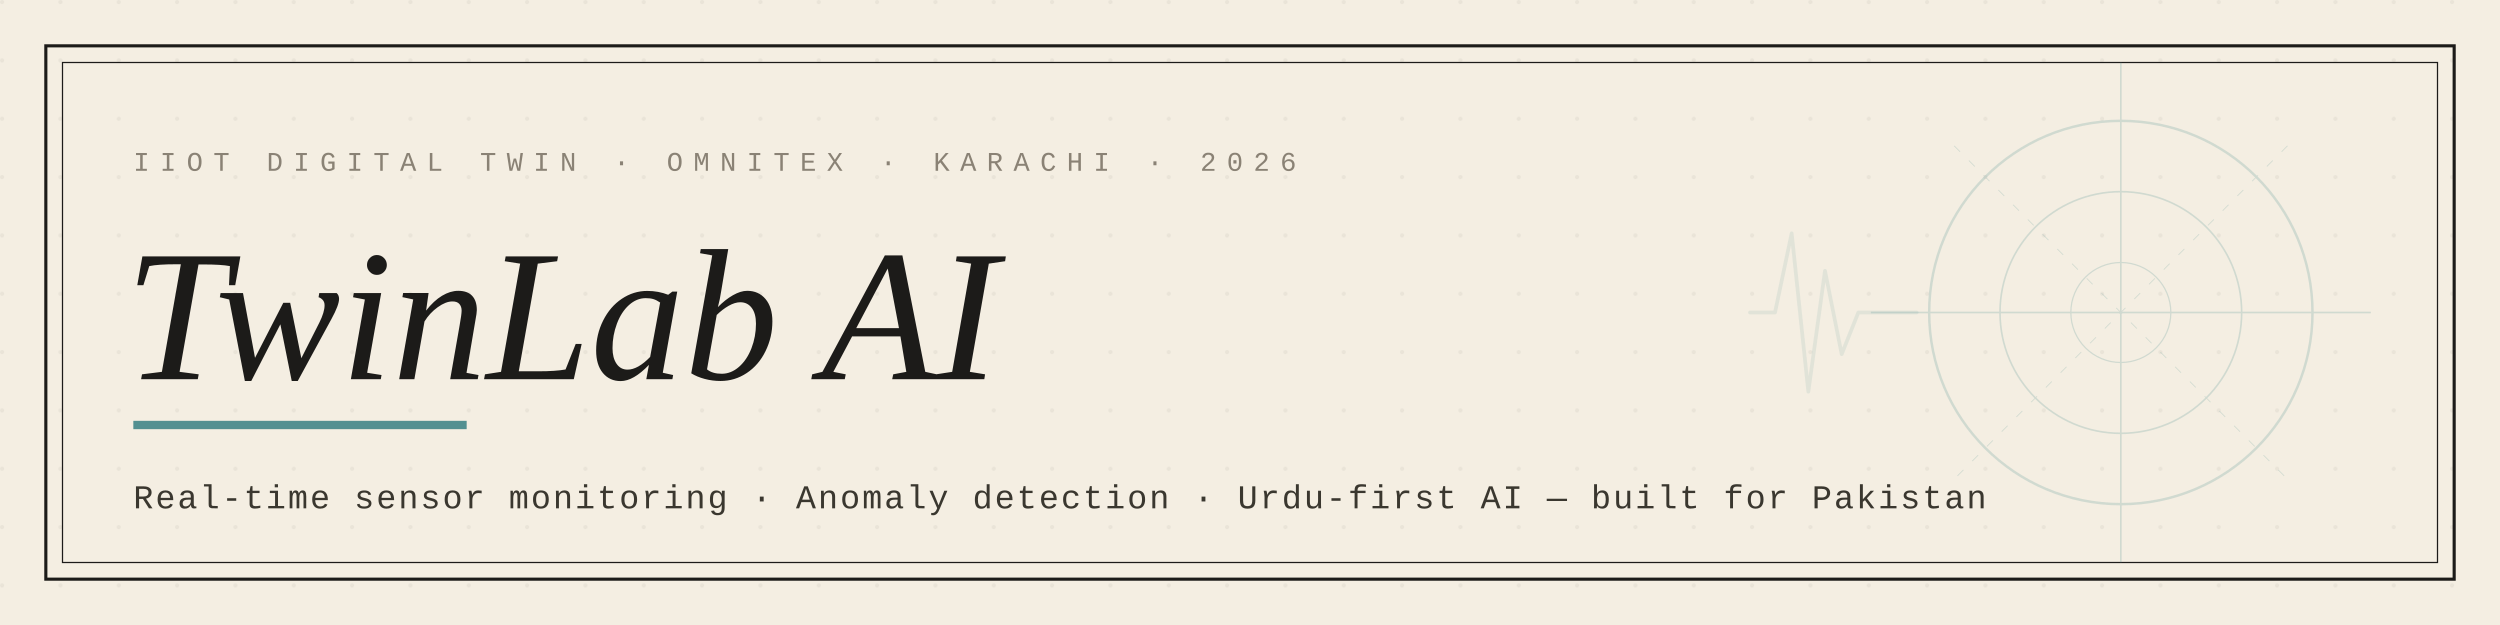
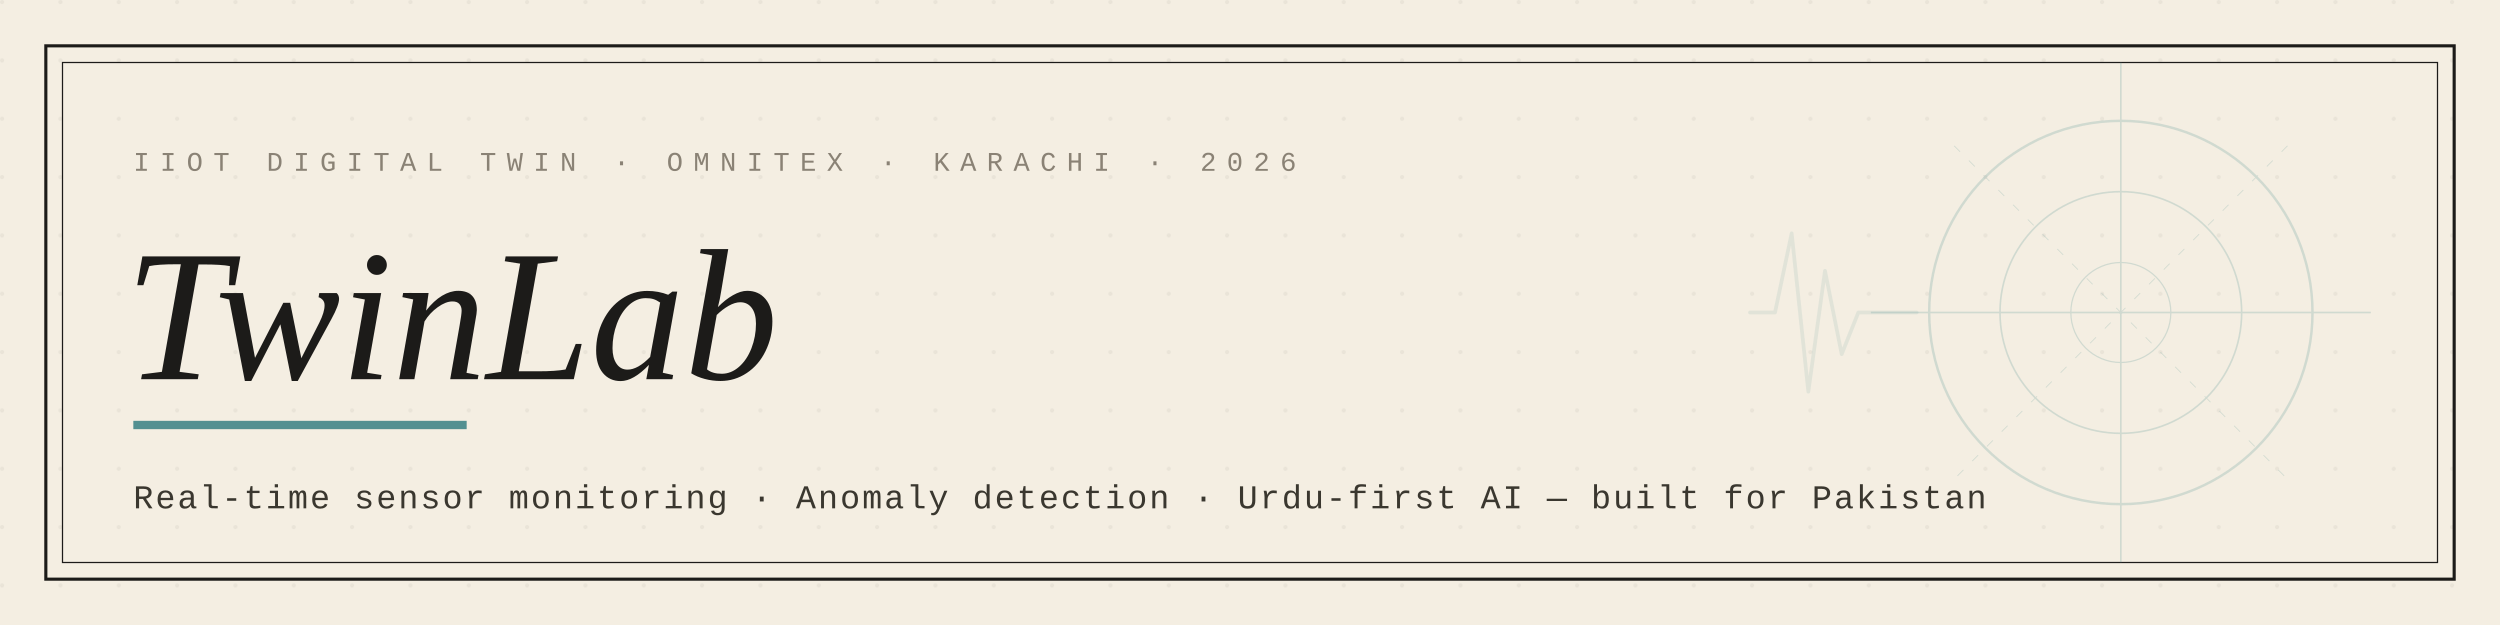
- <svg xmlns="http://www.w3.org/2000/svg" viewBox="0 0 1200 300" role="img" aria-label="TwinLab AI — Industrial IoT Digital Twin Platform">
+ <svg xmlns="http://www.w3.org/2000/svg" viewBox="0 0 1200 300" role="img" aria-label="TwinLab — Industrial IoT Digital Twin Platform">
  <defs>
    <pattern id="grid" width="28" height="28" patternUnits="userSpaceOnUse">
      <circle cx="1" cy="1" r="1" fill="#1C1B19" opacity="0.05" />
    </pattern>
  </defs>
  <rect width="1200" height="300" fill="#F4EEE2" />
  <rect width="1200" height="300" fill="url(#grid)" />
  <rect x="22" y="22" width="1156" height="256" fill="none" stroke="#1C1B19" stroke-width="1.5" />
  <rect x="30" y="30" width="1140" height="240" fill="none" stroke="#1C1B19" stroke-width="0.6" />
  <g transform="translate(1018,150)" stroke="#539091" fill="none" opacity="0.22">
    <circle r="92" stroke-width="1.2" />
    <circle r="58" stroke-width="0.8" />
    <circle r="24" stroke-width="0.6" />
    <line x1="-120" y1="0" x2="120" y2="0" stroke-width="0.8" />
    <line x1="0" y1="-120" x2="0" y2="120" stroke-width="0.8" />
    <line x1="-80" y1="-80" x2="80" y2="80" stroke-width="0.4" stroke-dasharray="4,6" />
    <line x1="80" y1="-80" x2="-80" y2="80" stroke-width="0.4" stroke-dasharray="4,6" />
  </g>
  <g transform="translate(880,150)" stroke="#539091" fill="none" opacity="0.12">
    <polyline points="-40,0 -28,0 -20,-38 -12,38 -4,-20 4,20 12,0 40,0" stroke-width="1.8" stroke-linecap="round" stroke-linejoin="round" />
  </g>
  <text x="64" y="82" font-family="'SF Mono', ui-monospace, 'Courier New', monospace" font-size="13" letter-spacing="5" fill="#8A8275">IIOT DIGITAL TWIN · OMNITEX · KARACHI · 2026</text>
-   <text x="60" y="182" font-family="Georgia, 'Times New Roman', serif" font-size="90" font-style="italic" fill="#1C1B19">TwinLab AI</text>
+   <text x="60" y="182" font-family="Georgia, 'Times New Roman', serif" font-size="90" font-style="italic" fill="#1C1B19">TwinLab</text>
  <rect x="64" y="202" width="160" height="4" fill="#539091" />
  <text x="64" y="244" font-family="'SF Mono', ui-monospace, 'Courier New', monospace" font-size="16" letter-spacing="1" fill="#3A372F">Real-time sensor monitoring · Anomaly detection · Urdu-first AI — built for Pakistan</text>
</svg>
